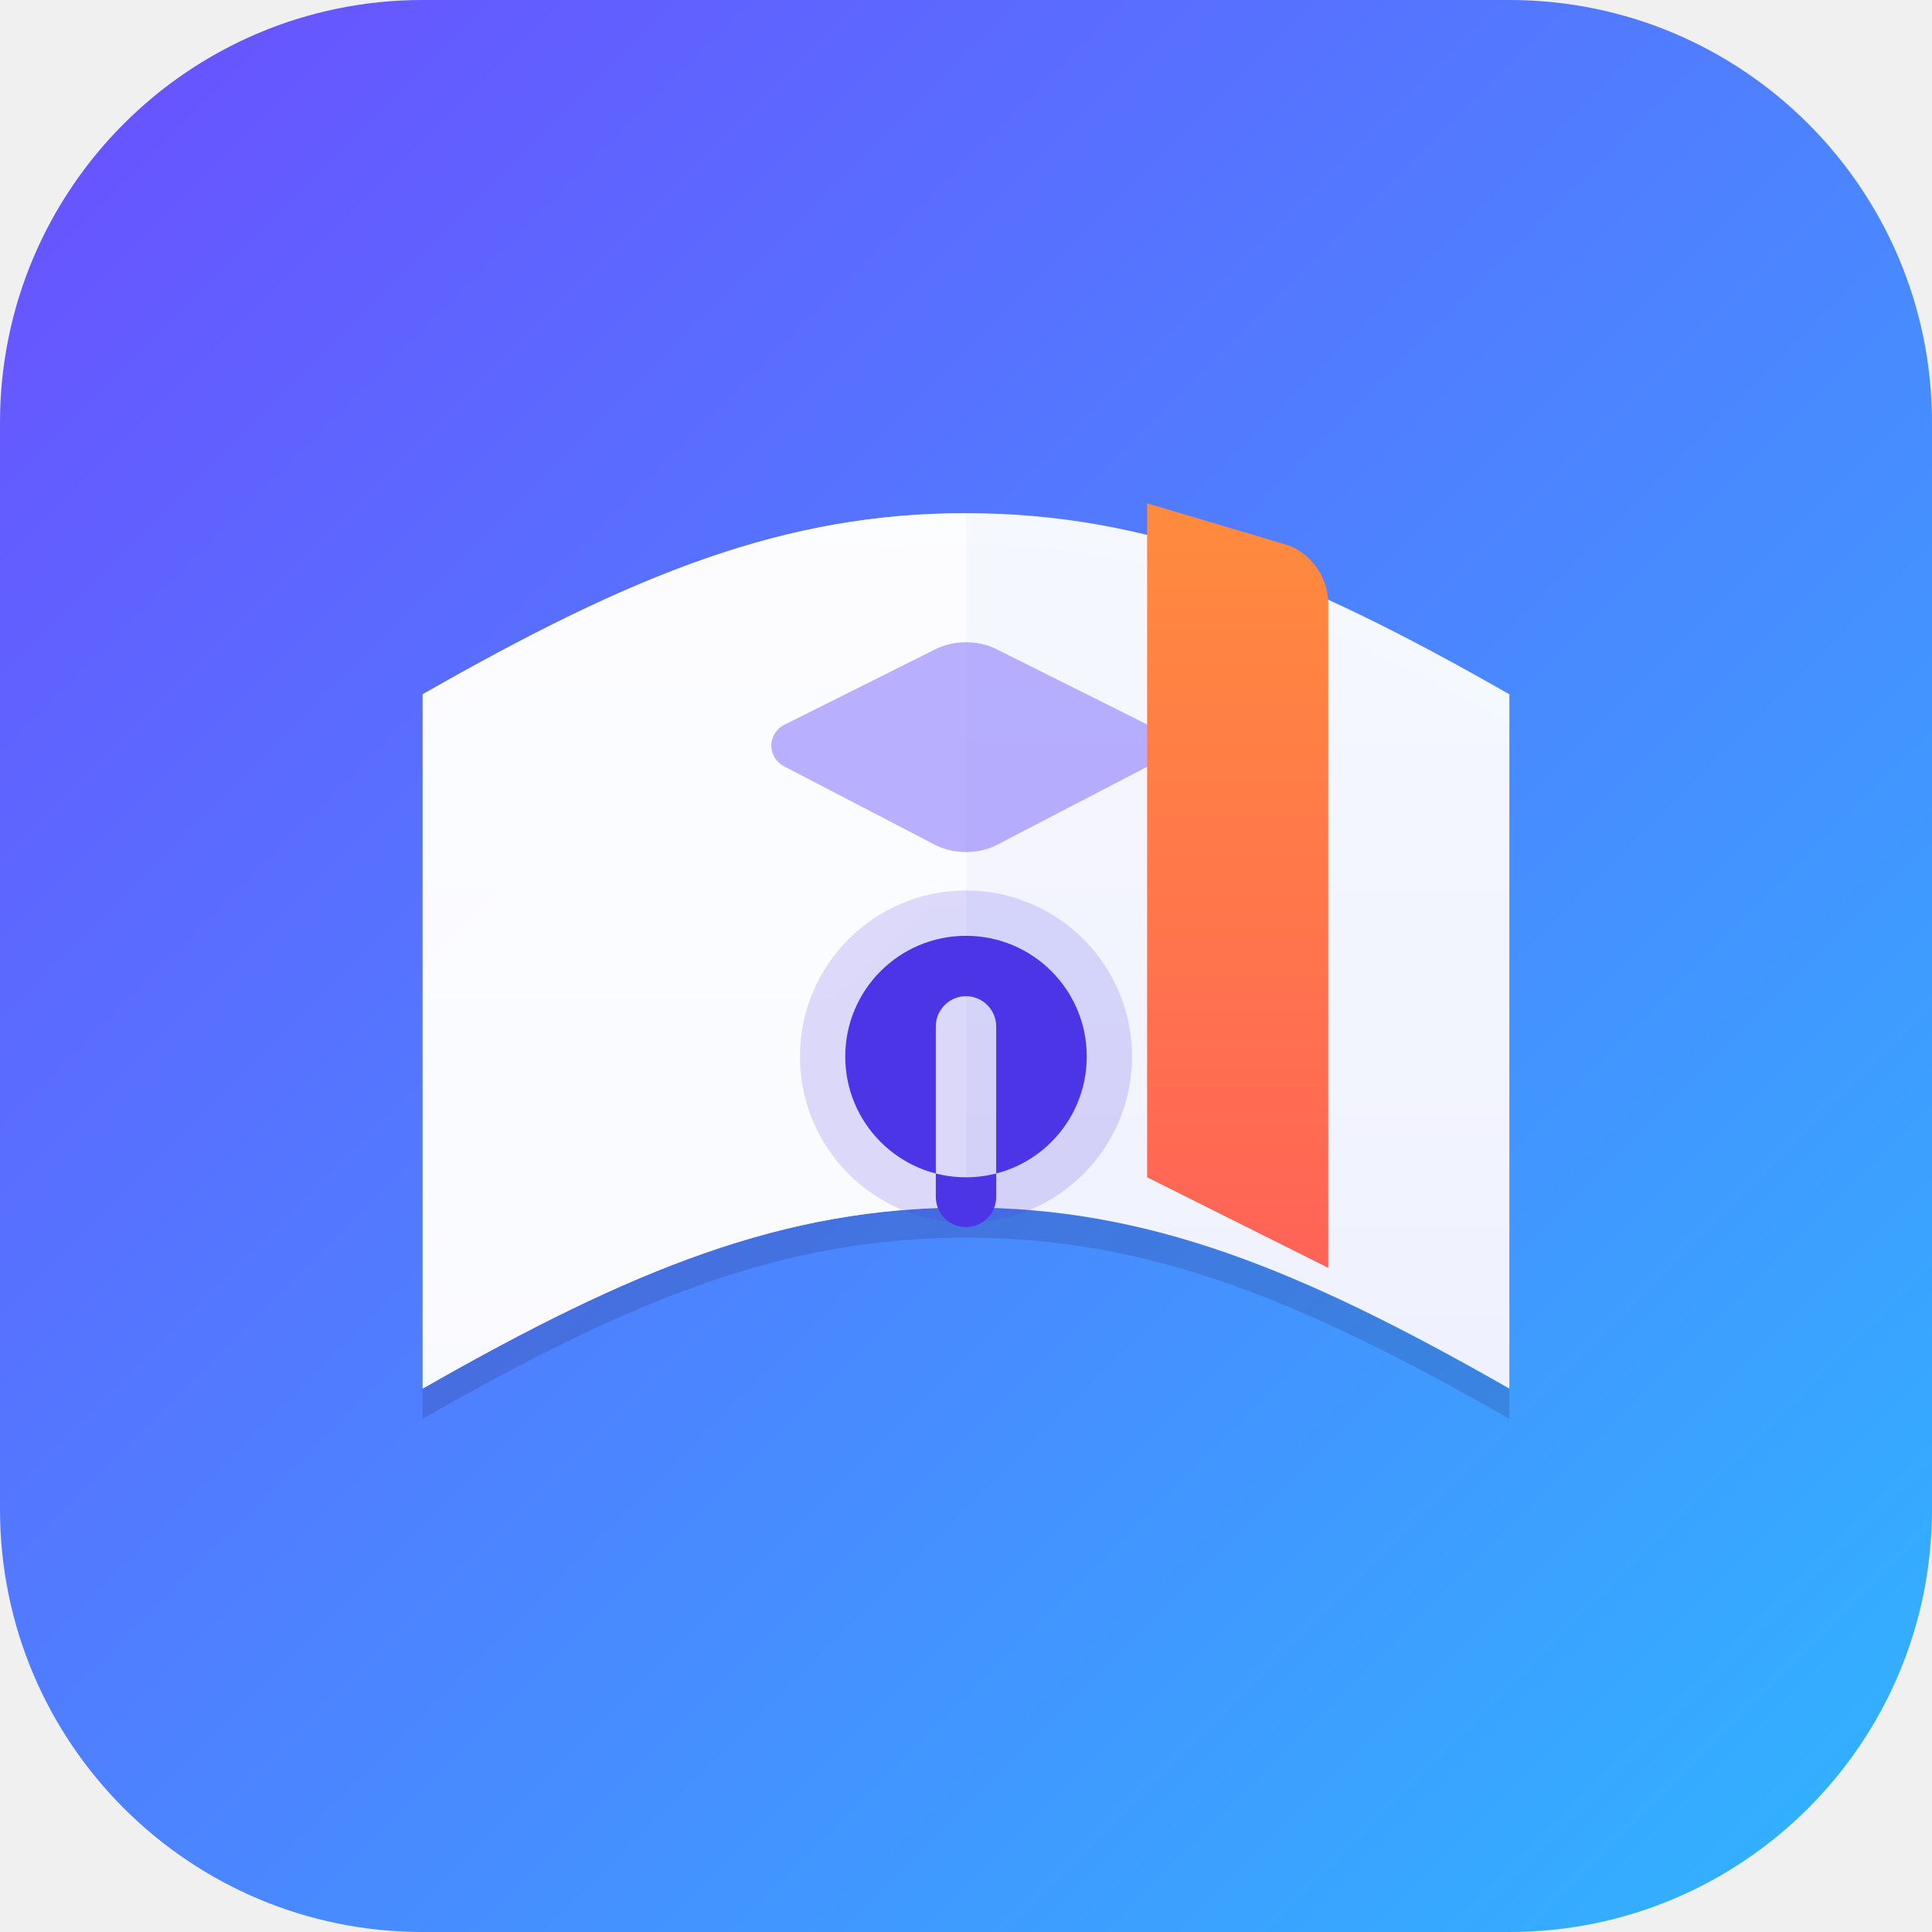
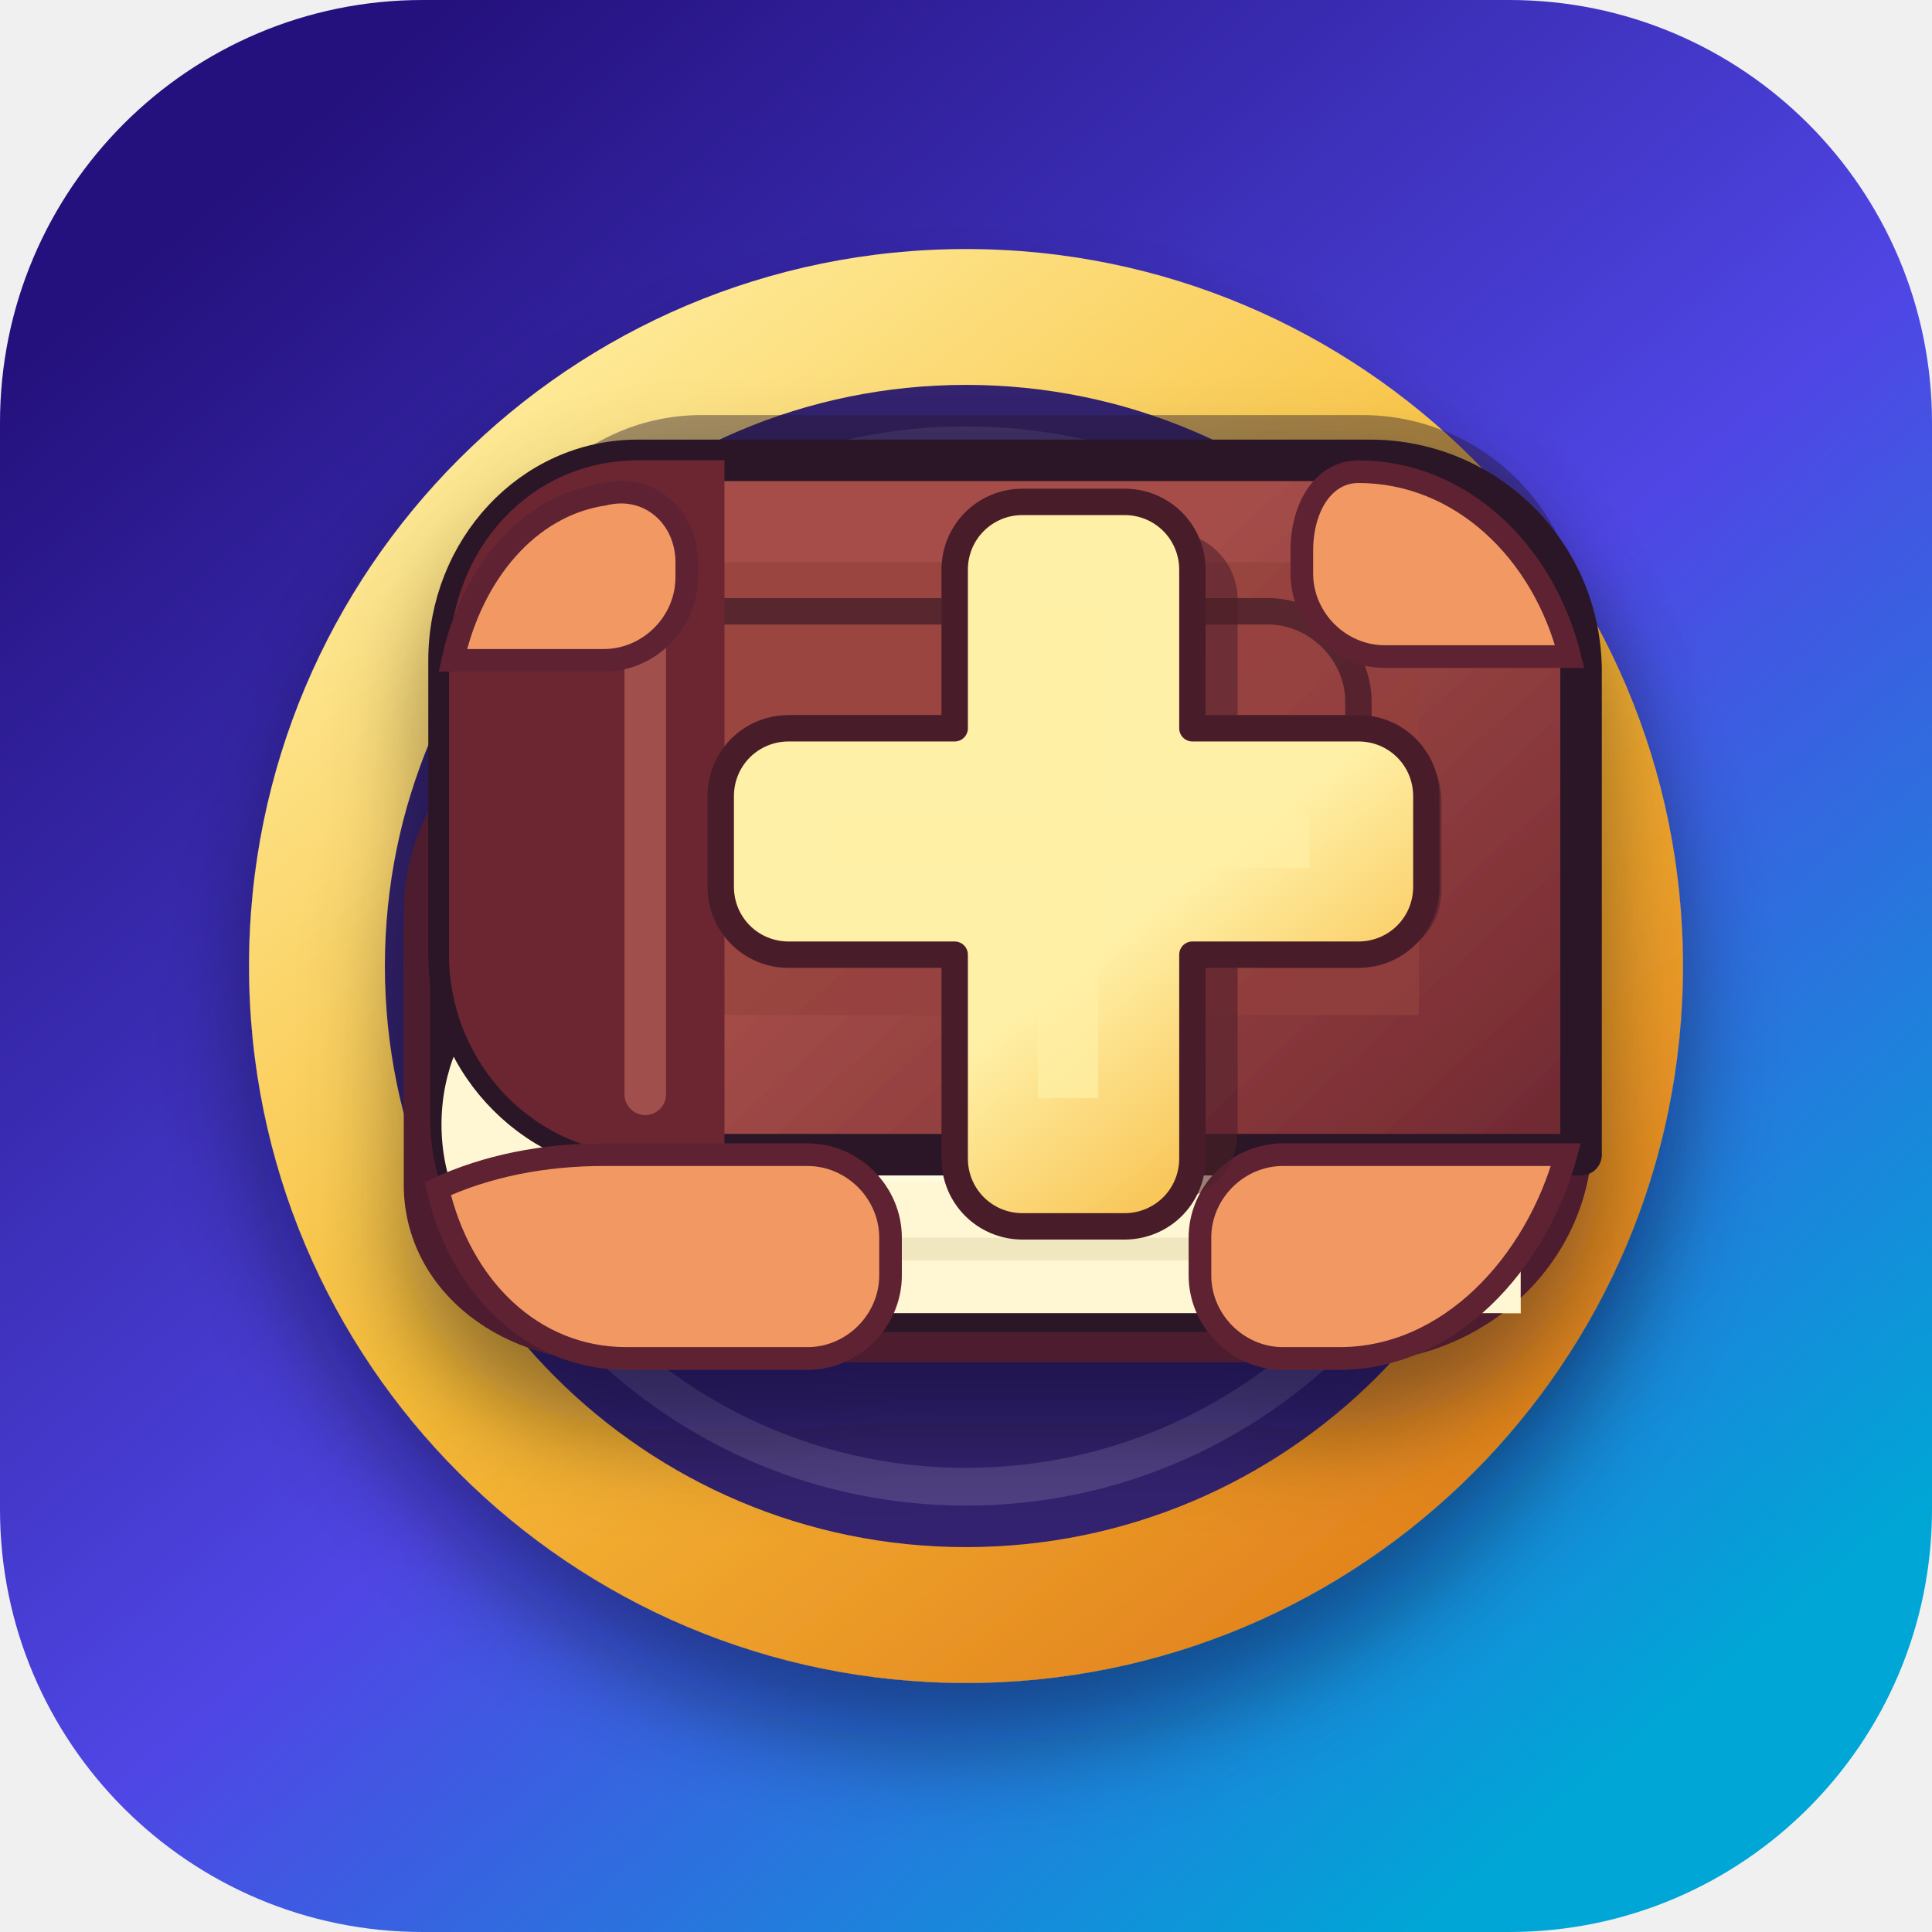
- <svg xmlns="http://www.w3.org/2000/svg" viewBox="0 0 256 256">
+ <svg xmlns="http://www.w3.org/2000/svg" viewBox="0 0 512 512">
  <defs>
-     <linearGradient id="bg" x1="0" y1="0" x2="1" y2="1">
-       <stop offset="0%" stop-color="#6b4eff" />
-       <stop offset="100%" stop-color="#2fb6ff" />
+     <linearGradient id="bg" x1="70" y1="40" x2="430" y2="468" gradientUnits="userSpaceOnUse">
+       <stop offset="0" stop-color="#24117d" />
+       <stop offset="0.55" stop-color="#4f46e5" />
+       <stop offset="1" stop-color="#00a6d6" />
    </linearGradient>
-     <linearGradient id="pages" x1="0" y1="0" x2="0" y2="1">
-       <stop offset="0%" stop-color="#ffffff" stop-opacity="0.95" />
-       <stop offset="100%" stop-color="#f3f4ff" stop-opacity="0.98" />
+     <linearGradient id="gold" x1="120" y1="70" x2="398" y2="432" gradientUnits="userSpaceOnUse">
+       <stop offset="0" stop-color="#fff2a8" />
+       <stop offset="0.5" stop-color="#f8bd38" />
+       <stop offset="1" stop-color="#df7a19" />
    </linearGradient>
-     <linearGradient id="bookmark" x1="0" y1="0" x2="0" y2="1">
-       <stop offset="0%" stop-color="#ff8b3d" />
-       <stop offset="100%" stop-color="#ff6358" />
+     <linearGradient id="cover" x1="155" y1="137" x2="344" y2="342" gradientUnits="userSpaceOnUse">
+       <stop offset="0" stop-color="#a64e49" />
+       <stop offset="0.55" stop-color="#7b2f35" />
+       <stop offset="1" stop-color="#431a2b" />
    </linearGradient>
+     <linearGradient id="pages" x1="155" y1="307" x2="355" y2="382" gradientUnits="userSpaceOnUse">
+       <stop offset="0" stop-color="#fffbe0" />
+       <stop offset="1" stop-color="#e6ddb0" />
+     </linearGradient>
+     <linearGradient id="cross" x1="216" y1="168" x2="295" y2="269" gradientUnits="userSpaceOnUse">
+       <stop offset="0" stop-color="#fff0a7" />
+       <stop offset="0.6" stop-color="#f7bc45" />
+       <stop offset="1" stop-color="#c86f16" />
+     </linearGradient>
+     <filter id="drop" x="-20%" y="-20%" width="140%" height="150%">
+       <feDropShadow dx="0" dy="16" stdDeviation="13" flood-color="#0b1020" flood-opacity="0.42" />
+     </filter>
  </defs>
-   <rect width="256" height="256" rx="56" fill="url(#bg)" />
-   <g transform="translate(40 52)">
-     <path d="M88 20c24 0 44 8 72 24v92c-28-16-48-24-72-24s-44 8-72 24V44c28-16 48-24 72-24Z" fill="#221b52" opacity="0.18" />
-     <path d="M88 16c24 0 44 8 72 24v92c-28-16-48-24-72-24s-44 8-72 24V40c28-16 48-24 72-24Z" fill="url(#pages)" />
-     <path d="M88 16v92c-24 0-44 8-72 24V40c28-16 48-24 72-24Z" fill="#ffffff" opacity="0.65" />
-     <path d="M84 34c2.4-1.2 5.6-1.2 8 0l20 10c2.4 1.2 2.4 4.4 0 5.6L92 60c-2.4 1.2-5.6 1.2-8 0L64 49.6c-2.4-1.2-2.4-4.4 0-5.6L84 34Z" fill="#6952ff" opacity="0.45" />
-     <path d="M112 16v88l24 12V28c0-3.6-2.4-6.9-5.8-7.9l-18.2-5.4Z" fill="url(#bookmark)" />
-     <circle cx="88" cy="88" r="22" fill="#4c35e6" opacity="0.18" />
-     <path d="M 72 88c0-8.84 7.16-16 16-16s16 7.16 16 16-7.16 16-16 16S72 96.84 72 88Zm16-8c-2.2 0-4 1.8-4 4v22.6c0 2.21 1.79 4 4 4s4-1.79 4-4V84c0-2.2-1.8-4-4-4Z" fill="#4c35e6" />
+   <rect width="512" height="512" rx="112" fill="url(#bg)" />
+   <circle cx="256" cy="256" r="190" fill="url(#gold)" filter="url(#drop)" />
+   <circle cx="256" cy="256" r="154" fill="#33226f" />
+   <circle cx="256" cy="256" r="138" fill="none" stroke="#ffffff" stroke-opacity="0.14" stroke-width="10" />
+   <g filter="url(#drop)" transform="translate(75 84)">
+     <path d="M103 262h184c31 0 57-24 57-55V84c0-32-26-58-58-58H111c-31 0-56 25-56 56v126c0 30 21 54 48 54Z" fill="#25122a" opacity="0.42" />
+     <path d="M88 277h196c35 0 63-27 63-60V99H93c-34 0-61 26-61 59v72c0 26 23 47 56 47Z" fill="#4d1e2e" />
+     <path d="M94 264h194c23 0 41-17 41-38V92H96c-29 0-52 22-52 50v70c0 29 22 52 50 52Z" fill="url(#pages)" stroke="#2b1726" stroke-width="10" stroke-linejoin="round" />
+     <path d="M94 229h234v35H92c-28 0-50-22-50-50s22-50 50-50h236v36H93c-9 0-16 7-16 15s8 14 17 14Z" fill="#fff7d3" />
+     <path d="M94 187h213" stroke="#d7cca0" stroke-width="8" stroke-linecap="round" opacity="0.68" />
+     <path d="M97 207h205" stroke="#d7cca0" stroke-width="7" stroke-linecap="round" opacity="0.48" />
+     <path d="M106 247h183" stroke="#d7cca0" stroke-width="6" stroke-linecap="round" opacity="0.38" />
+     <path d="M94 38h194c31 0 56 25 56 56v128H97c-29 0-53-24-53-53V91c0-29 22-53 50-53Z" fill="url(#cover)" stroke="#2b1726" stroke-width="11" stroke-linejoin="round" />
+     <path d="M103 65h164c19 0 34 15 34 34v86H105c-15 0-27-12-27-27V90c0-14 11-25 25-25Z" fill="#94403d" opacity="0.68" />
+     <path d="M111 78h150c13 0 24 11 24 24v61" fill="none" stroke="#3d1826" stroke-width="7" stroke-linecap="round" opacity="0.7" />
+     <path d="M44 92c0-31 22-54 50-54h23v184H96c-29 0-52-24-52-53V92Z" fill="#6c2832" />
+     <path d="M96 55v151" stroke="#b05b55" stroke-width="11" stroke-linecap="round" opacity="0.78" />
+     <path d="M85 47c-20 3-35 21-40 44h40c12 0 22-10 22-22v-4c0-12-10-21-22-18Z" fill="#f29963" stroke="#5e2330" stroke-width="6" />
+     <path d="M285 41c27 0 49 21 56 49h-49c-12 0-22-10-22-22v-6c0-12 6-21 15-21Z" fill="#f29963" stroke="#5e2330" stroke-width="6" />
+     <path d="M285 222h55c-8 29-31 54-60 54h-15c-12 0-22-10-22-22v-10c0-12 10-22 22-22h20Z" fill="#f29963" stroke="#5e2330" stroke-width="6" />
+     <path d="M85 222h54c12 0 22 10 22 22v10c0 12-10 22-22 22H91c-25 0-44-19-50-45 13-6 28-9 44-9Z" fill="#f29963" stroke="#5e2330" stroke-width="6" />
+     <path d="M190 75c0-10 8-18 18-18h27c10 0 18 8 18 18v35h36c10 0 18 8 18 18v24c0 10-8 18-18 18h-36v46c0 10-8 18-18 18h-27c-10 0-18-8-18-18v-46h-36c-10 0-18-8-18-18v-24c0-10 8-18 18-18h36V75Z" fill="#4a1e2a" opacity="0.55" />
+     <path d="M178 67c0-10 8-18 18-18h27c10 0 18 8 18 18v42h44c10 0 18 8 18 18v24c0 10-8 18-18 18h-44v54c0 10-8 18-18 18h-27c-10 0-18-8-18-18v-54h-44c-10 0-18-8-18-18v-24c0-10 8-18 18-18h44V67Z" fill="url(#cross)" stroke="#4a1e2a" stroke-width="7" stroke-linejoin="round" />
+     <path d="M200 78h16v54h56v14h-56v61h-16v-61h-56v-14h56V78Z" fill="#fff0a5" opacity="0.72" />
  </g>
</svg>
